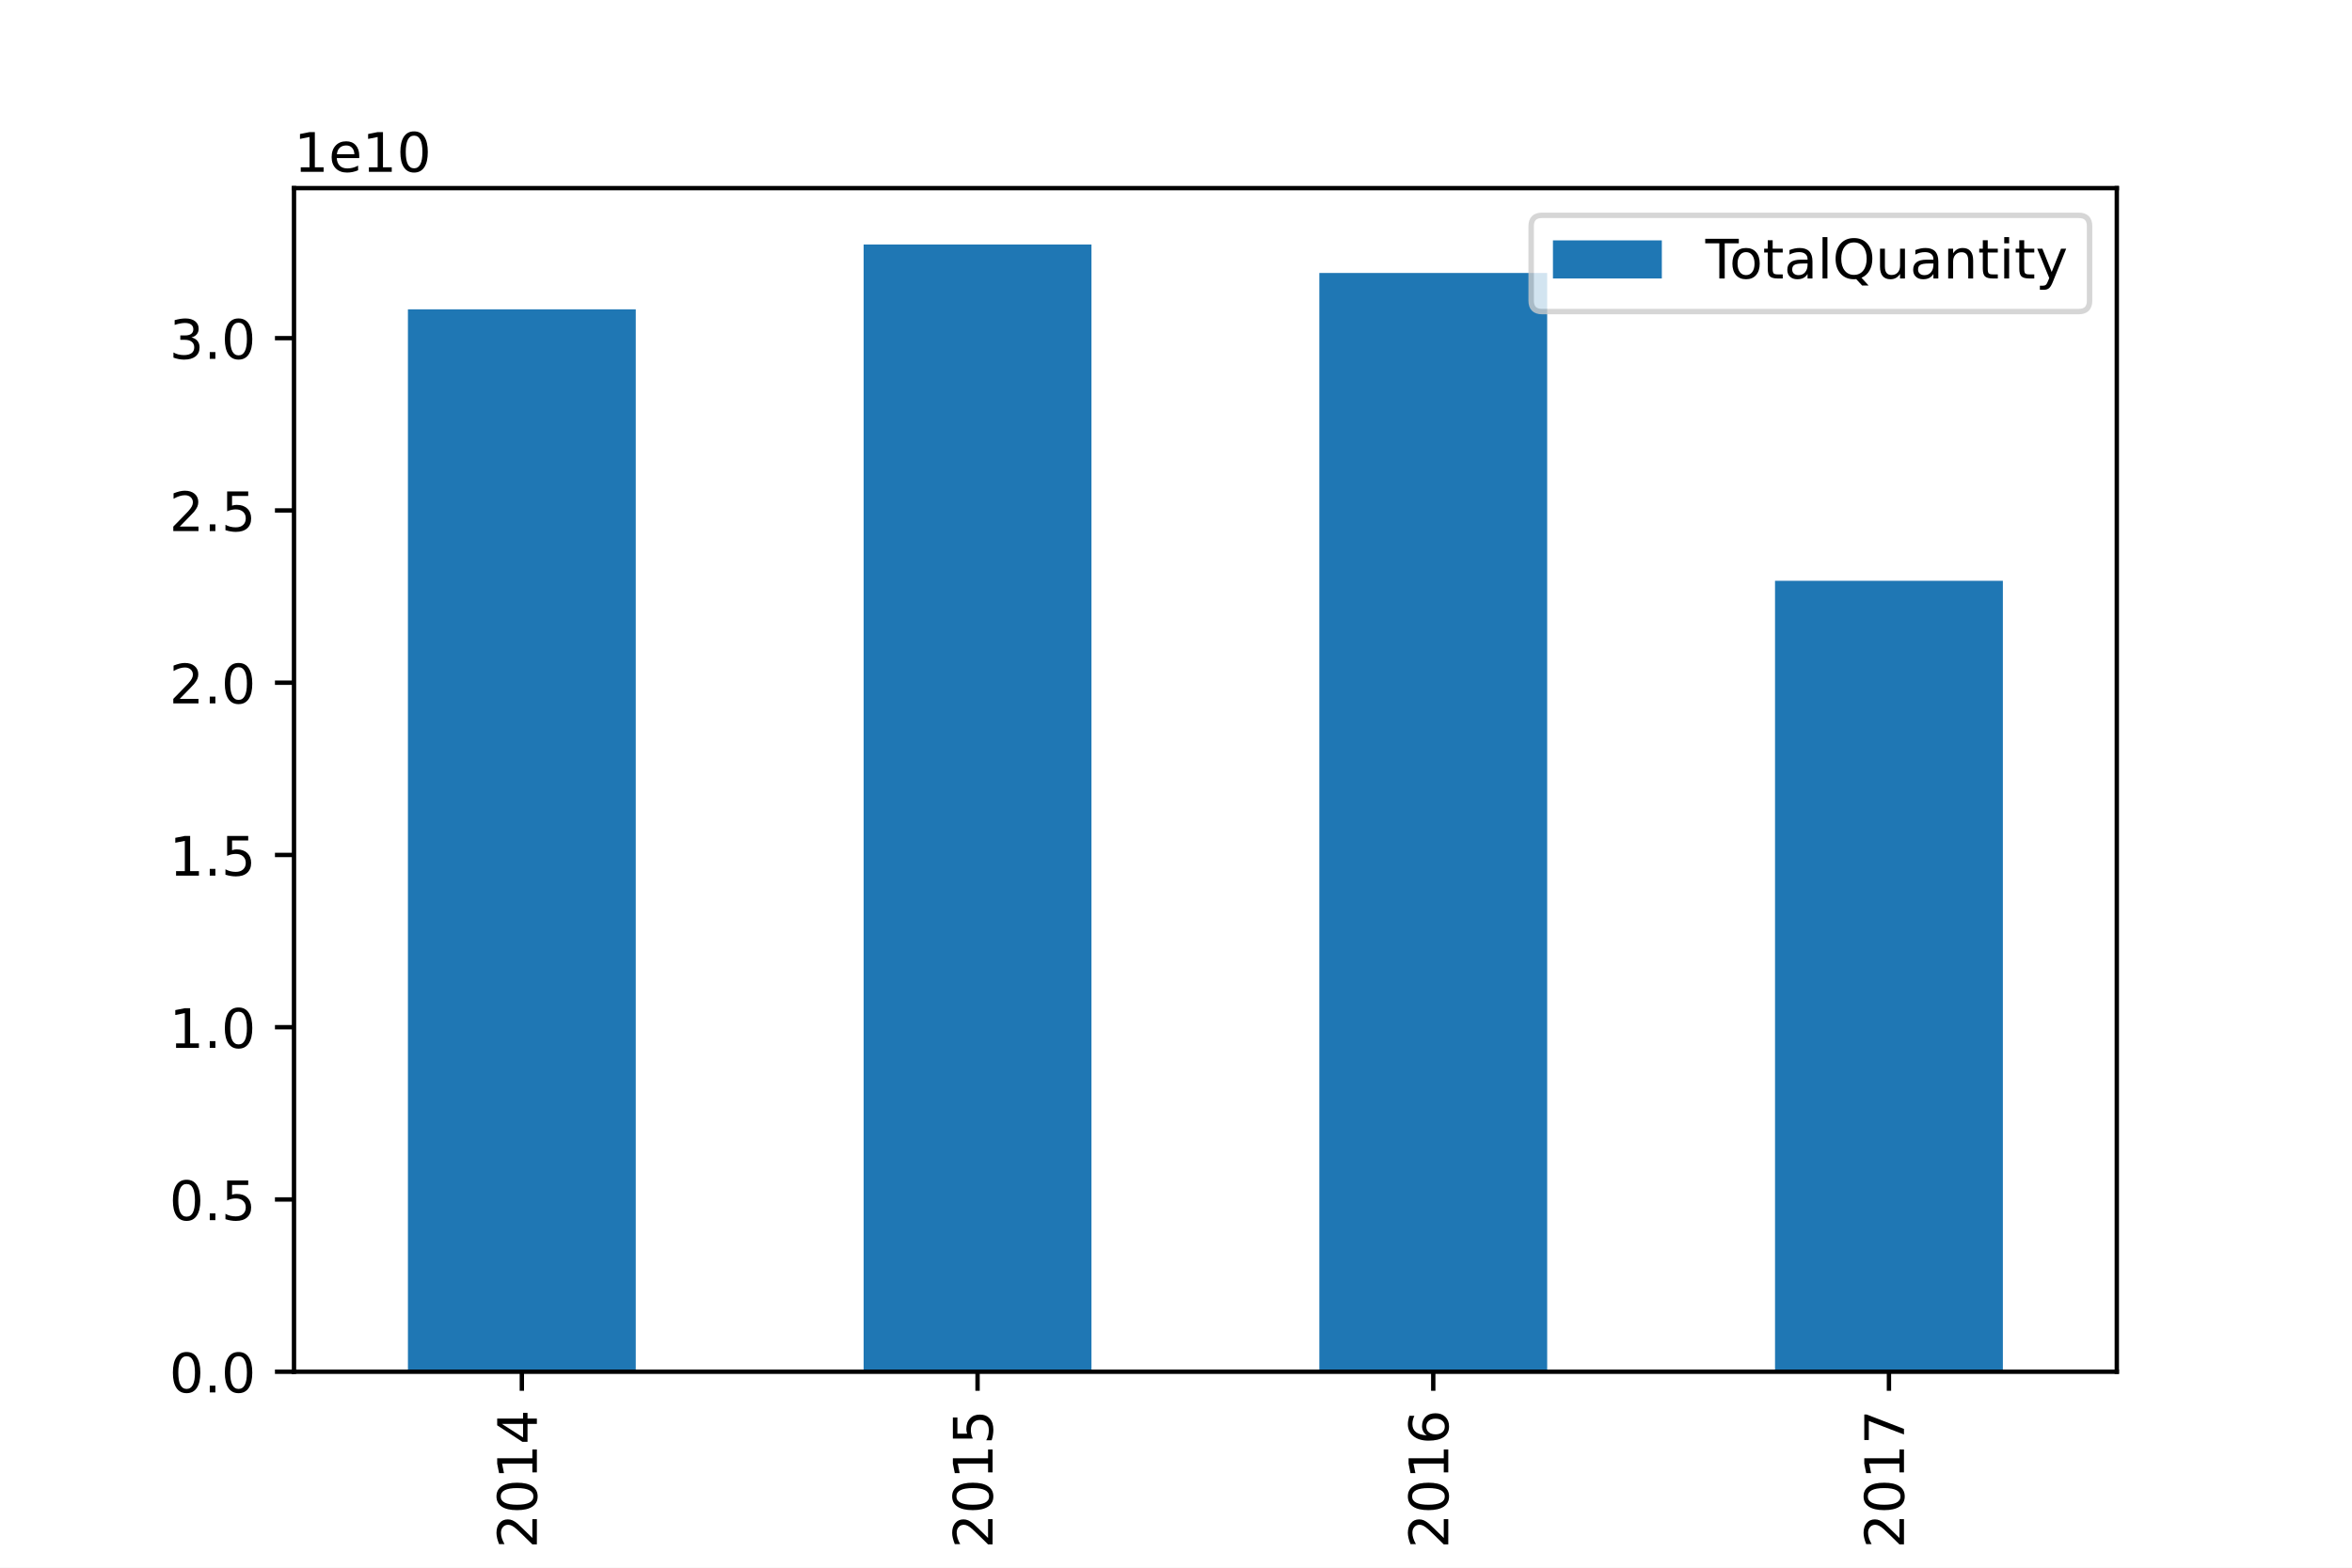
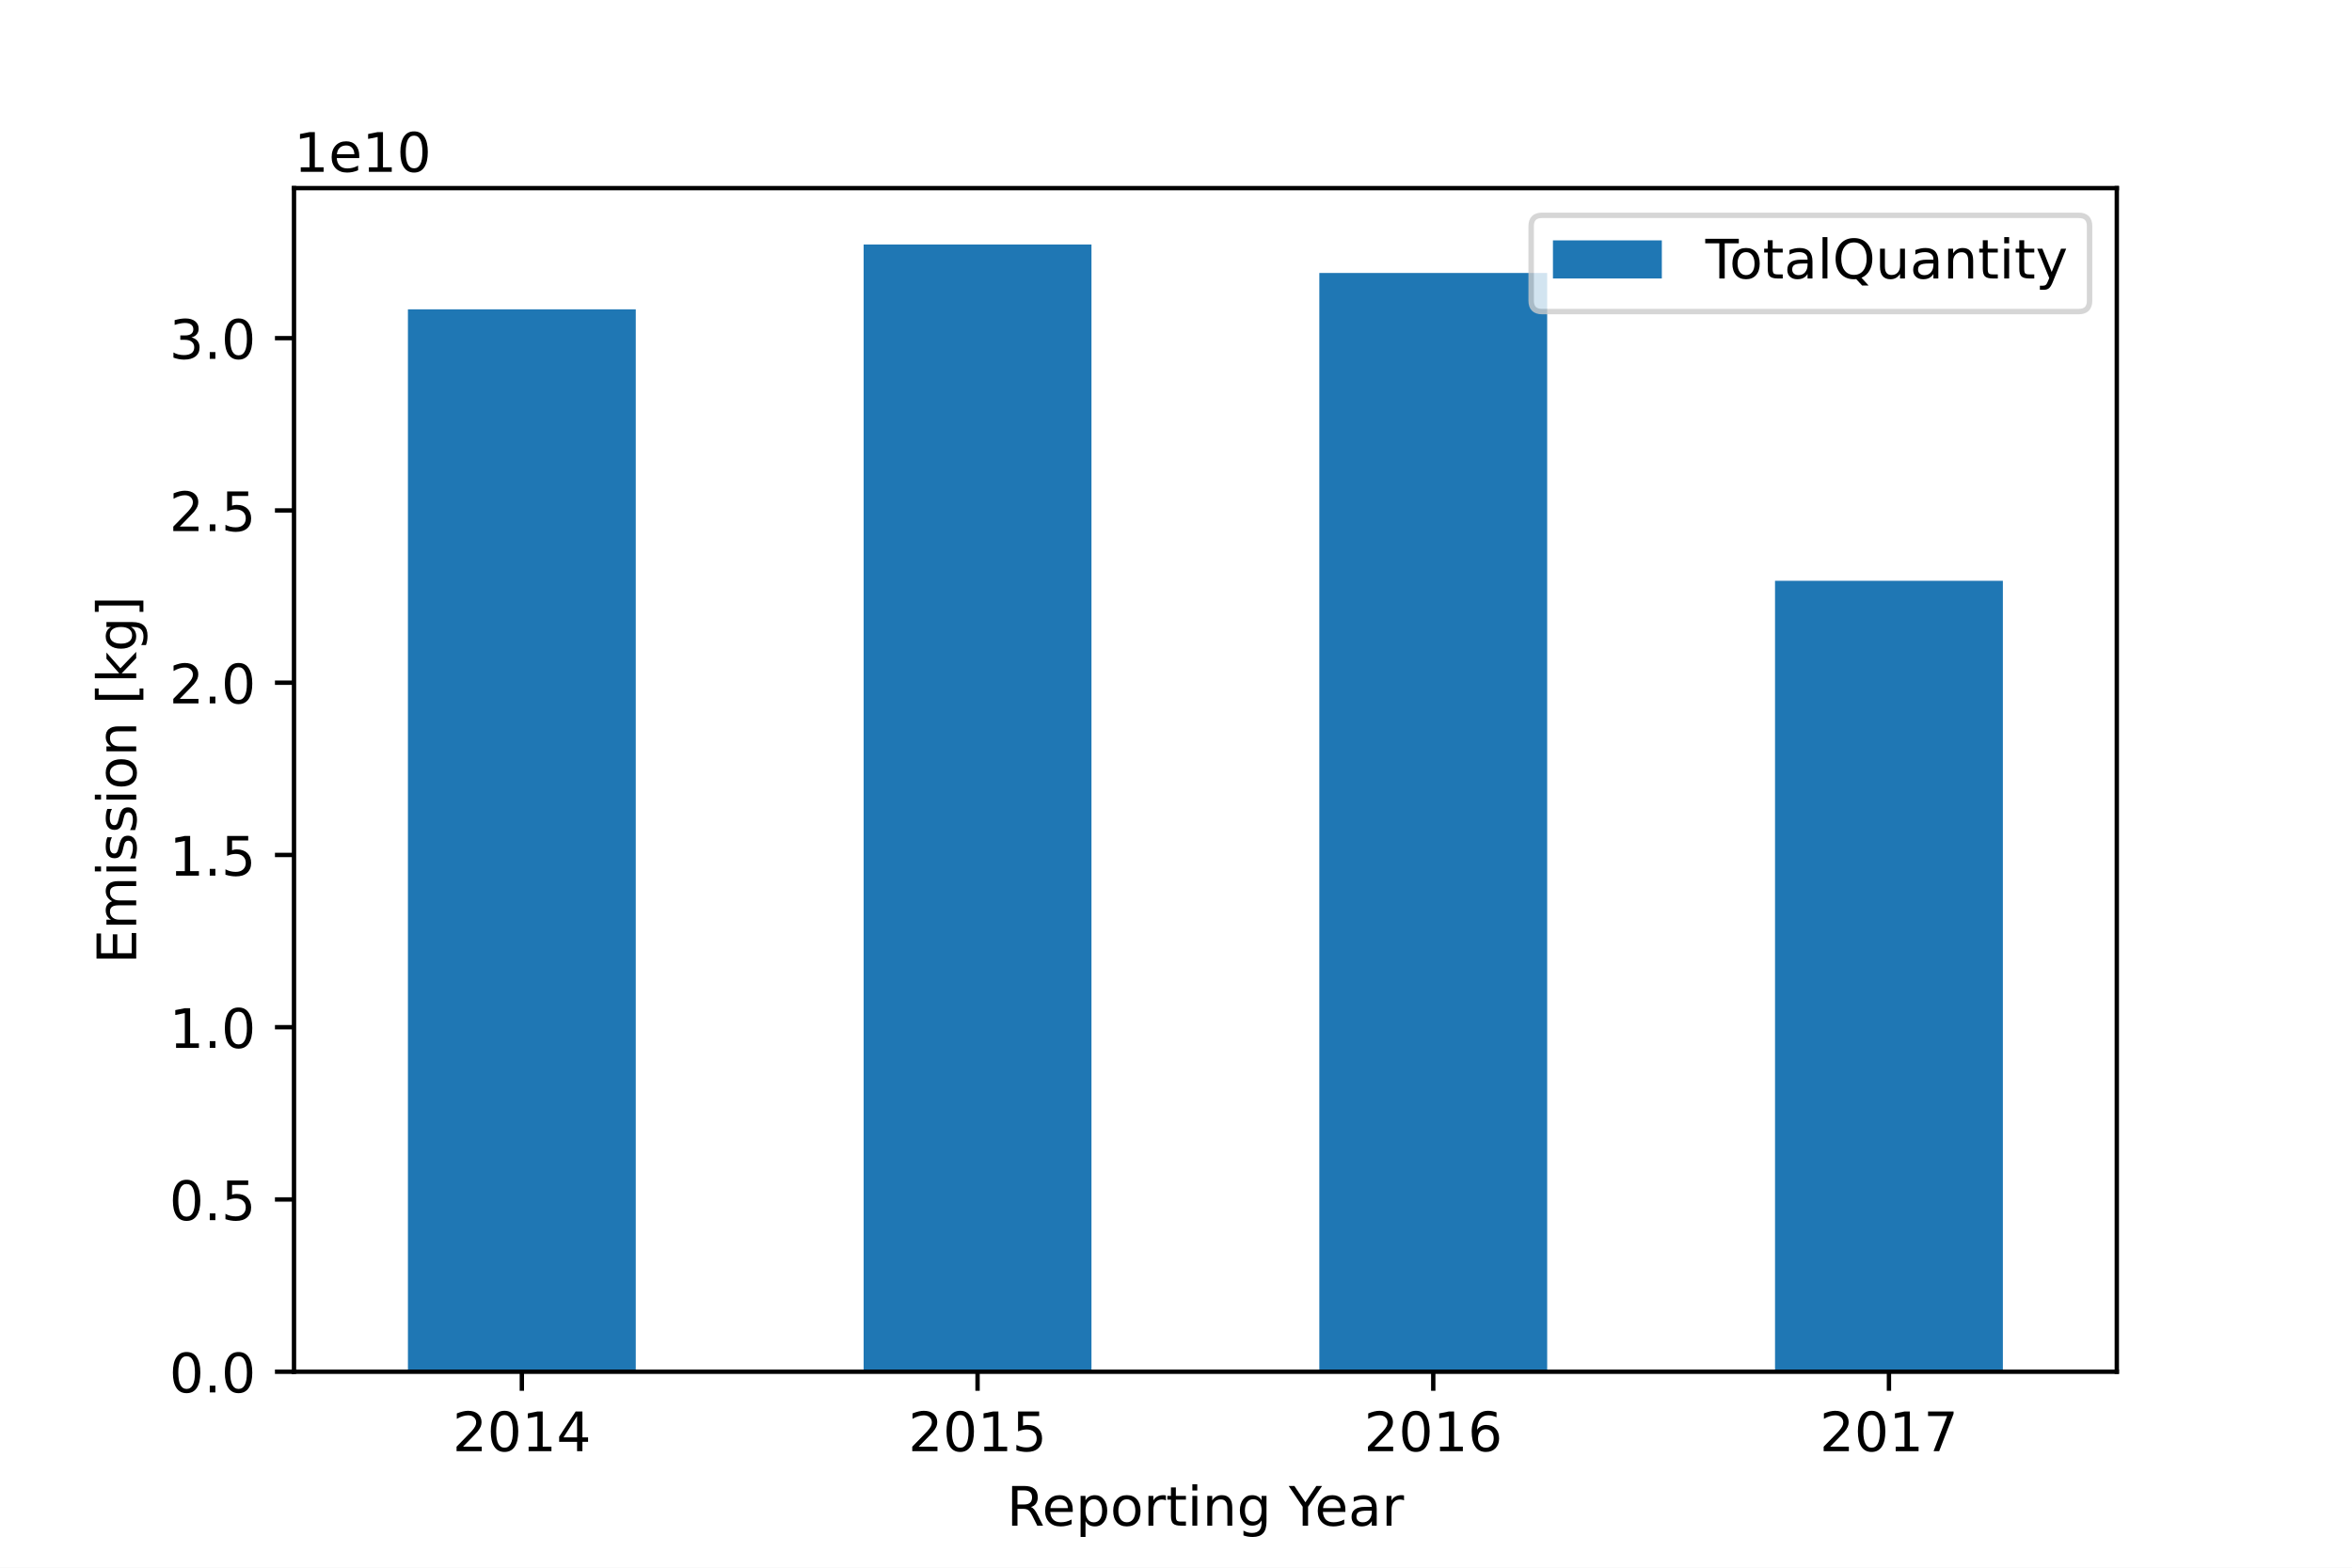
<svg xmlns="http://www.w3.org/2000/svg" xmlns:xlink="http://www.w3.org/1999/xlink" height="288pt" version="1.1" viewBox="0 0 432 288" width="432pt">
  <defs>
    <style type="text/css">*{stroke-linecap:butt;stroke-linejoin:round;}</style>
  </defs>
  <g id="figure_1">
    <g id="patch_1">
      <path d="M 0 288  L 432 288  L 432 0  L 0 0  z " style="fill:#ffffff;" />
    </g>
    <g id="axes_1">
      <g id="patch_2">
        <path d="M 54 252  L 388.8 252  L 388.8 34.56  L 54 34.56  z " style="fill:#ffffff;" />
      </g>
      <g id="patch_3">
-         <path clip-path="url(#p0f51250991)" d="M 74.925 252  L 116.775 252  L 116.775 56.832  L 74.925 56.832  z " style="fill:#1f77b4;" />
+         <path clip-path="url(#p184487296c)" d="M 74.925 252  L 116.775 252  L 116.775 56.832  L 74.925 56.832  z " style="fill:#1f77b4;" />
      </g>
      <g id="patch_4">
-         <path clip-path="url(#p0f51250991)" d="M 158.625 252  L 200.475 252  L 200.475 44.914  L 158.625 44.914  z " style="fill:#1f77b4;" />
+         <path clip-path="url(#p184487296c)" d="M 158.625 252  L 200.475 252  L 200.475 44.914  L 158.625 44.914  z " style="fill:#1f77b4;" />
      </g>
      <g id="patch_5">
-         <path clip-path="url(#p0f51250991)" d="M 242.325 252  L 284.175 252  L 284.175 50.142  L 242.325 50.142  z " style="fill:#1f77b4;" />
+         <path clip-path="url(#p184487296c)" d="M 242.325 252  L 284.175 252  L 284.175 50.142  L 242.325 50.142  z " style="fill:#1f77b4;" />
      </g>
      <g id="patch_6">
-         <path clip-path="url(#p0f51250991)" d="M 326.025 252  L 367.875 252  L 367.875 106.7  L 326.025 106.7  z " style="fill:#1f77b4;" />
+         <path clip-path="url(#p184487296c)" d="M 326.025 252  L 367.875 252  L 367.875 106.7  L 326.025 106.7  z " style="fill:#1f77b4;" />
      </g>
      <g id="matplotlib.axis_1">
        <g id="xtick_1">
          <g id="line2d_1">
            <defs>
-               <path d="M 0 0  L 0 3.5  " id="m04327b9384" style="stroke:#000000;stroke-width:0.8;" />
-             </defs>
-             <g>
-               <use style="stroke:#000000;stroke-width:0.8;" x="95.85" xlink:href="#m04327b9384" y="252" />
+               <path d="M 0 0  L 0 3.5  " id="m93d035a1a4" style="stroke:#000000;stroke-width:0.8;" />
+             </defs>
+             <g>
+               <use style="stroke:#000000;stroke-width:0.8;" x="95.85" xlink:href="#m93d035a1a4" y="252" />
            </g>
          </g>
          <g id="text_1">
-             <g transform="translate(98.60938 284.45)rotate(-90)scale(0.1 -0.1)">
+             <g transform="translate(83.125 266.5984)scale(0.1 -0.1)">
              <defs>
                <path d="M 19.188 8.297  L 53.609 8.297  L 53.609 0  L 7.328 0  L 7.328 8.297  Q 12.938 14.109 22.625 23.891  Q 32.328 33.688 34.812 36.531  Q 39.547 41.844 41.422 45.531  Q 43.312 49.219 43.312 52.781  Q 43.312 58.594 39.234 62.25  Q 35.156 65.922 28.609 65.922  Q 23.969 65.922 18.812 64.312  Q 13.672 62.703 7.812 59.422  L 7.812 69.391  Q 13.766 71.781 18.938 73  Q 24.125 74.219 28.422 74.219  Q 39.75 74.219 46.484 68.547  Q 53.219 62.891 53.219 53.422  Q 53.219 48.922 51.531 44.891  Q 49.859 40.875 45.406 35.406  Q 44.188 33.984 37.641 27.219  Q 31.109 20.453 19.188 8.297  z " id="DejaVuSans-50" />
                <path d="M 31.781 66.406  Q 24.172 66.406 20.328 58.906  Q 16.5 51.422 16.5 36.375  Q 16.5 21.391 20.328 13.891  Q 24.172 6.391 31.781 6.391  Q 39.453 6.391 43.281 13.891  Q 47.125 21.391 47.125 36.375  Q 47.125 51.422 43.281 58.906  Q 39.453 66.406 31.781 66.406  z M 31.781 74.219  Q 44.047 74.219 50.516 64.516  Q 56.984 54.828 56.984 36.375  Q 56.984 17.969 50.516 8.266  Q 44.047 -1.422 31.781 -1.422  Q 19.531 -1.422 13.062 8.266  Q 6.594 17.969 6.594 36.375  Q 6.594 54.828 13.062 64.516  Q 19.531 74.219 31.781 74.219  z " id="DejaVuSans-48" />
                <path d="M 12.406 8.297  L 28.516 8.297  L 28.516 63.922  L 10.984 60.406  L 10.984 69.391  L 28.422 72.906  L 38.281 72.906  L 38.281 8.297  L 54.391 8.297  L 54.391 0  L 12.406 0  z " id="DejaVuSans-49" />
                <path d="M 37.797 64.312  L 12.891 25.391  L 37.797 25.391  z M 35.203 72.906  L 47.609 72.906  L 47.609 25.391  L 58.016 25.391  L 58.016 17.188  L 47.609 17.188  L 47.609 0  L 37.797 0  L 37.797 17.188  L 4.891 17.188  L 4.891 26.703  z " id="DejaVuSans-52" />
              </defs>
              <use xlink:href="#DejaVuSans-50" />
              <use x="63.623" xlink:href="#DejaVuSans-48" />
              <use x="127.246" xlink:href="#DejaVuSans-49" />
              <use x="190.869" xlink:href="#DejaVuSans-52" />
            </g>
          </g>
        </g>
        <g id="xtick_2">
          <g id="line2d_2">
            <g>
-               <use style="stroke:#000000;stroke-width:0.8;" x="179.55" xlink:href="#m04327b9384" y="252" />
+               <use style="stroke:#000000;stroke-width:0.8;" x="179.55" xlink:href="#m93d035a1a4" y="252" />
            </g>
          </g>
          <g id="text_2">
-             <g transform="translate(182.3094 284.45)rotate(-90)scale(0.1 -0.1)">
+             <g transform="translate(166.825 266.5984)scale(0.1 -0.1)">
              <defs>
                <path d="M 10.797 72.906  L 49.516 72.906  L 49.516 64.594  L 19.828 64.594  L 19.828 46.734  Q 21.969 47.469 24.109 47.828  Q 26.266 48.188 28.422 48.188  Q 40.625 48.188 47.75 41.5  Q 54.891 34.812 54.891 23.391  Q 54.891 11.625 47.562 5.094  Q 40.234 -1.422 26.906 -1.422  Q 22.312 -1.422 17.547 -0.641  Q 12.797 0.141 7.719 1.703  L 7.719 11.625  Q 12.109 9.234 16.797 8.062  Q 21.484 6.891 26.703 6.891  Q 35.156 6.891 40.078 11.328  Q 45.016 15.766 45.016 23.391  Q 45.016 31 40.078 35.438  Q 35.156 39.891 26.703 39.891  Q 22.75 39.891 18.812 39.016  Q 14.891 38.141 10.797 36.281  z " id="DejaVuSans-53" />
              </defs>
              <use xlink:href="#DejaVuSans-50" />
              <use x="63.623" xlink:href="#DejaVuSans-48" />
              <use x="127.246" xlink:href="#DejaVuSans-49" />
              <use x="190.869" xlink:href="#DejaVuSans-53" />
            </g>
          </g>
        </g>
        <g id="xtick_3">
          <g id="line2d_3">
            <g>
-               <use style="stroke:#000000;stroke-width:0.8;" x="263.25" xlink:href="#m04327b9384" y="252" />
+               <use style="stroke:#000000;stroke-width:0.8;" x="263.25" xlink:href="#m93d035a1a4" y="252" />
            </g>
          </g>
          <g id="text_3">
-             <g transform="translate(266.0094 284.45)rotate(-90)scale(0.1 -0.1)">
+             <g transform="translate(250.525 266.5984)scale(0.1 -0.1)">
              <defs>
                <path d="M 33.016 40.375  Q 26.375 40.375 22.484 35.828  Q 18.609 31.297 18.609 23.391  Q 18.609 15.531 22.484 10.953  Q 26.375 6.391 33.016 6.391  Q 39.656 6.391 43.531 10.953  Q 47.406 15.531 47.406 23.391  Q 47.406 31.297 43.531 35.828  Q 39.656 40.375 33.016 40.375  z M 52.594 71.297  L 52.594 62.312  Q 48.875 64.062 45.094 64.984  Q 41.312 65.922 37.594 65.922  Q 27.828 65.922 22.672 59.328  Q 17.531 52.734 16.797 39.406  Q 19.672 43.656 24.016 45.922  Q 28.375 48.188 33.594 48.188  Q 44.578 48.188 50.953 41.516  Q 57.328 34.859 57.328 23.391  Q 57.328 12.156 50.688 5.359  Q 44.047 -1.422 33.016 -1.422  Q 20.359 -1.422 13.672 8.266  Q 6.984 17.969 6.984 36.375  Q 6.984 53.656 15.188 63.938  Q 23.391 74.219 37.203 74.219  Q 40.922 74.219 44.703 73.484  Q 48.484 72.75 52.594 71.297  z " id="DejaVuSans-54" />
              </defs>
              <use xlink:href="#DejaVuSans-50" />
              <use x="63.623" xlink:href="#DejaVuSans-48" />
              <use x="127.246" xlink:href="#DejaVuSans-49" />
              <use x="190.869" xlink:href="#DejaVuSans-54" />
            </g>
          </g>
        </g>
        <g id="xtick_4">
          <g id="line2d_4">
            <g>
-               <use style="stroke:#000000;stroke-width:0.8;" x="346.95" xlink:href="#m04327b9384" y="252" />
+               <use style="stroke:#000000;stroke-width:0.8;" x="346.95" xlink:href="#m93d035a1a4" y="252" />
            </g>
          </g>
          <g id="text_4">
-             <g transform="translate(349.7094 284.45)rotate(-90)scale(0.1 -0.1)">
+             <g transform="translate(334.225 266.5984)scale(0.1 -0.1)">
              <defs>
                <path d="M 8.203 72.906  L 55.078 72.906  L 55.078 68.703  L 28.609 0  L 18.312 0  L 43.219 64.594  L 8.203 64.594  z " id="DejaVuSans-55" />
              </defs>
              <use xlink:href="#DejaVuSans-50" />
              <use x="63.623" xlink:href="#DejaVuSans-48" />
              <use x="127.246" xlink:href="#DejaVuSans-49" />
              <use x="190.869" xlink:href="#DejaVuSans-55" />
            </g>
          </g>
        </g>
        <g id="text_5">
-           <g transform="translate(186.5055 296.0484)scale(0.1 -0.1)">
+           <g transform="translate(184.9164 280.2766)scale(0.1 -0.1)">
            <defs>
              <path d="M 44.391 34.188  Q 47.562 33.109 50.562 29.594  Q 53.562 26.078 56.594 19.922  L 66.609 0  L 56 0  L 46.688 18.703  Q 43.062 26.031 39.672 28.422  Q 36.281 30.812 30.422 30.812  L 19.672 30.812  L 19.672 0  L 9.812 0  L 9.812 72.906  L 32.078 72.906  Q 44.578 72.906 50.734 67.672  Q 56.891 62.453 56.891 51.906  Q 56.891 45.016 53.688 40.469  Q 50.484 35.938 44.391 34.188  z M 19.672 64.797  L 19.672 38.922  L 32.078 38.922  Q 39.203 38.922 42.844 42.219  Q 46.484 45.516 46.484 51.906  Q 46.484 58.297 42.844 61.547  Q 39.203 64.797 32.078 64.797  z " id="DejaVuSans-82" />
              <path d="M 56.203 29.594  L 56.203 25.203  L 14.891 25.203  Q 15.484 15.922 20.484 11.062  Q 25.484 6.203 34.422 6.203  Q 39.594 6.203 44.453 7.469  Q 49.312 8.734 54.109 11.281  L 54.109 2.781  Q 49.266 0.734 44.188 -0.344  Q 39.109 -1.422 33.891 -1.422  Q 20.797 -1.422 13.156 6.188  Q 5.516 13.812 5.516 26.812  Q 5.516 40.234 12.766 48.109  Q 20.016 56 32.328 56  Q 43.359 56 49.781 48.891  Q 56.203 41.797 56.203 29.594  z M 47.219 32.234  Q 47.125 39.594 43.094 43.984  Q 39.062 48.391 32.422 48.391  Q 24.906 48.391 20.391 44.141  Q 15.875 39.891 15.188 32.172  z " id="DejaVuSans-101" />
              <path d="M 18.109 8.203  L 18.109 -20.797  L 9.078 -20.797  L 9.078 54.688  L 18.109 54.688  L 18.109 46.391  Q 20.953 51.266 25.266 53.625  Q 29.594 56 35.594 56  Q 45.562 56 51.781 48.094  Q 58.016 40.188 58.016 27.297  Q 58.016 14.406 51.781 6.484  Q 45.562 -1.422 35.594 -1.422  Q 29.594 -1.422 25.266 0.953  Q 20.953 3.328 18.109 8.203  z M 48.688 27.297  Q 48.688 37.203 44.609 42.844  Q 40.531 48.484 33.406 48.484  Q 26.266 48.484 22.188 42.844  Q 18.109 37.203 18.109 27.297  Q 18.109 17.391 22.188 11.75  Q 26.266 6.109 33.406 6.109  Q 40.531 6.109 44.609 11.75  Q 48.688 17.391 48.688 27.297  z " id="DejaVuSans-112" />
              <path d="M 30.609 48.391  Q 23.391 48.391 19.188 42.75  Q 14.984 37.109 14.984 27.297  Q 14.984 17.484 19.156 11.844  Q 23.344 6.203 30.609 6.203  Q 37.797 6.203 41.984 11.859  Q 46.188 17.531 46.188 27.297  Q 46.188 37.016 41.984 42.703  Q 37.797 48.391 30.609 48.391  z M 30.609 56  Q 42.328 56 49.016 48.375  Q 55.719 40.766 55.719 27.297  Q 55.719 13.875 49.016 6.219  Q 42.328 -1.422 30.609 -1.422  Q 18.844 -1.422 12.172 6.219  Q 5.516 13.875 5.516 27.297  Q 5.516 40.766 12.172 48.375  Q 18.844 56 30.609 56  z " id="DejaVuSans-111" />
              <path d="M 41.109 46.297  Q 39.594 47.172 37.812 47.578  Q 36.031 48 33.891 48  Q 26.266 48 22.188 43.047  Q 18.109 38.094 18.109 28.812  L 18.109 0  L 9.078 0  L 9.078 54.688  L 18.109 54.688  L 18.109 46.188  Q 20.953 51.172 25.484 53.578  Q 30.031 56 36.531 56  Q 37.453 56 38.578 55.875  Q 39.703 55.766 41.062 55.516  z " id="DejaVuSans-114" />
              <path d="M 18.312 70.219  L 18.312 54.688  L 36.812 54.688  L 36.812 47.703  L 18.312 47.703  L 18.312 18.016  Q 18.312 11.328 20.141 9.422  Q 21.969 7.516 27.594 7.516  L 36.812 7.516  L 36.812 0  L 27.594 0  Q 17.188 0 13.234 3.875  Q 9.281 7.766 9.281 18.016  L 9.281 47.703  L 2.688 47.703  L 2.688 54.688  L 9.281 54.688  L 9.281 70.219  z " id="DejaVuSans-116" />
              <path d="M 9.422 54.688  L 18.406 54.688  L 18.406 0  L 9.422 0  z M 9.422 75.984  L 18.406 75.984  L 18.406 64.594  L 9.422 64.594  z " id="DejaVuSans-105" />
              <path d="M 54.891 33.016  L 54.891 0  L 45.906 0  L 45.906 32.719  Q 45.906 40.484 42.875 44.328  Q 39.844 48.188 33.797 48.188  Q 26.516 48.188 22.312 43.547  Q 18.109 38.922 18.109 30.906  L 18.109 0  L 9.078 0  L 9.078 54.688  L 18.109 54.688  L 18.109 46.188  Q 21.344 51.125 25.703 53.562  Q 30.078 56 35.797 56  Q 45.219 56 50.047 50.172  Q 54.891 44.344 54.891 33.016  z " id="DejaVuSans-110" />
              <path d="M 45.406 27.984  Q 45.406 37.75 41.375 43.109  Q 37.359 48.484 30.078 48.484  Q 22.859 48.484 18.828 43.109  Q 14.797 37.75 14.797 27.984  Q 14.797 18.266 18.828 12.891  Q 22.859 7.516 30.078 7.516  Q 37.359 7.516 41.375 12.891  Q 45.406 18.266 45.406 27.984  z M 54.391 6.781  Q 54.391 -7.172 48.188 -13.984  Q 42 -20.797 29.203 -20.797  Q 24.469 -20.797 20.266 -20.094  Q 16.062 -19.391 12.109 -17.922  L 12.109 -9.188  Q 16.062 -11.328 19.922 -12.344  Q 23.781 -13.375 27.781 -13.375  Q 36.625 -13.375 41.016 -8.766  Q 45.406 -4.156 45.406 5.172  L 45.406 9.625  Q 42.625 4.781 38.281 2.391  Q 33.938 0 27.875 0  Q 17.828 0 11.672 7.656  Q 5.516 15.328 5.516 27.984  Q 5.516 40.672 11.672 48.328  Q 17.828 56 27.875 56  Q 33.938 56 38.281 53.609  Q 42.625 51.219 45.406 46.391  L 45.406 54.688  L 54.391 54.688  z " id="DejaVuSans-103" />
+               <path id="DejaVuSans-32" />
              <path d="M -0.203 72.906  L 10.406 72.906  L 30.609 42.922  L 50.688 72.906  L 61.281 72.906  L 35.5 34.719  L 35.5 0  L 25.594 0  L 25.594 34.719  z " id="DejaVuSans-89" />
              <path d="M 34.281 27.484  Q 23.391 27.484 19.188 25  Q 14.984 22.516 14.984 16.5  Q 14.984 11.719 18.141 8.906  Q 21.297 6.109 26.703 6.109  Q 34.188 6.109 38.703 11.406  Q 43.219 16.703 43.219 25.484  L 43.219 27.484  z M 52.203 31.203  L 52.203 0  L 43.219 0  L 43.219 8.297  Q 40.141 3.328 35.547 0.953  Q 30.953 -1.422 24.312 -1.422  Q 15.922 -1.422 10.953 3.297  Q 6 8.016 6 15.922  Q 6 25.141 12.172 29.828  Q 18.359 34.516 30.609 34.516  L 43.219 34.516  L 43.219 35.406  Q 43.219 41.609 39.141 45  Q 35.062 48.391 27.688 48.391  Q 23 48.391 18.547 47.266  Q 14.109 46.141 10.016 43.891  L 10.016 52.203  Q 14.938 54.109 19.578 55.047  Q 24.219 56 28.609 56  Q 40.484 56 46.344 49.844  Q 52.203 43.703 52.203 31.203  z " id="DejaVuSans-97" />
            </defs>
            <use xlink:href="#DejaVuSans-82" />
            <use x="64.982" xlink:href="#DejaVuSans-101" />
            <use x="126.506" xlink:href="#DejaVuSans-112" />
            <use x="189.982" xlink:href="#DejaVuSans-111" />
            <use x="251.164" xlink:href="#DejaVuSans-114" />
            <use x="292.277" xlink:href="#DejaVuSans-116" />
            <use x="331.486" xlink:href="#DejaVuSans-105" />
            <use x="359.27" xlink:href="#DejaVuSans-110" />
            <use x="422.648" xlink:href="#DejaVuSans-103" />
-             <use x="486.125" xlink:href="#DejaVuSans-89" />
-             <use x="533.959" xlink:href="#DejaVuSans-101" />
-             <use x="595.482" xlink:href="#DejaVuSans-97" />
-             <use x="656.762" xlink:href="#DejaVuSans-114" />
+             <use x="486.125" xlink:href="#DejaVuSans-32" />
+             <use x="517.912" xlink:href="#DejaVuSans-89" />
+             <use x="565.746" xlink:href="#DejaVuSans-101" />
+             <use x="627.27" xlink:href="#DejaVuSans-97" />
+             <use x="688.549" xlink:href="#DejaVuSans-114" />
          </g>
        </g>
      </g>
      <g id="matplotlib.axis_2">
        <g id="ytick_1">
          <g id="line2d_5">
            <defs>
-               <path d="M 0 0  L -3.5 0  " id="m71b31d3c7b" style="stroke:#000000;stroke-width:0.8;" />
-             </defs>
-             <g>
-               <use style="stroke:#000000;stroke-width:0.8;" x="54" xlink:href="#m71b31d3c7b" y="252" />
+               <path d="M 0 0  L -3.5 0  " id="m2674ba7f53" style="stroke:#000000;stroke-width:0.8;" />
+             </defs>
+             <g>
+               <use style="stroke:#000000;stroke-width:0.8;" x="54" xlink:href="#m2674ba7f53" y="252" />
            </g>
          </g>
          <g id="text_6">
            <g transform="translate(31.09688 255.7992)scale(0.1 -0.1)">
              <defs>
                <path d="M 10.688 12.406  L 21 12.406  L 21 0  L 10.688 0  z " id="DejaVuSans-46" />
              </defs>
              <use xlink:href="#DejaVuSans-48" />
              <use x="63.623" xlink:href="#DejaVuSans-46" />
              <use x="95.41" xlink:href="#DejaVuSans-48" />
            </g>
          </g>
        </g>
        <g id="ytick_2">
          <g id="line2d_6">
            <g>
-               <use style="stroke:#000000;stroke-width:0.8;" x="54" xlink:href="#m71b31d3c7b" y="220.354" />
+               <use style="stroke:#000000;stroke-width:0.8;" x="54" xlink:href="#m2674ba7f53" y="220.354" />
            </g>
          </g>
          <g id="text_7">
            <g transform="translate(31.09688 224.1531)scale(0.1 -0.1)">
              <use xlink:href="#DejaVuSans-48" />
              <use x="63.623" xlink:href="#DejaVuSans-46" />
              <use x="95.41" xlink:href="#DejaVuSans-53" />
            </g>
          </g>
        </g>
        <g id="ytick_3">
          <g id="line2d_7">
            <g>
-               <use style="stroke:#000000;stroke-width:0.8;" x="54" xlink:href="#m71b31d3c7b" y="188.708" />
+               <use style="stroke:#000000;stroke-width:0.8;" x="54" xlink:href="#m2674ba7f53" y="188.708" />
            </g>
          </g>
          <g id="text_8">
            <g transform="translate(31.09688 192.507)scale(0.1 -0.1)">
              <use xlink:href="#DejaVuSans-49" />
              <use x="63.623" xlink:href="#DejaVuSans-46" />
              <use x="95.41" xlink:href="#DejaVuSans-48" />
            </g>
          </g>
        </g>
        <g id="ytick_4">
          <g id="line2d_8">
            <g>
-               <use style="stroke:#000000;stroke-width:0.8;" x="54" xlink:href="#m71b31d3c7b" y="157.062" />
+               <use style="stroke:#000000;stroke-width:0.8;" x="54" xlink:href="#m2674ba7f53" y="157.062" />
            </g>
          </g>
          <g id="text_9">
            <g transform="translate(31.09688 160.8609)scale(0.1 -0.1)">
              <use xlink:href="#DejaVuSans-49" />
              <use x="63.623" xlink:href="#DejaVuSans-46" />
              <use x="95.41" xlink:href="#DejaVuSans-53" />
            </g>
          </g>
        </g>
        <g id="ytick_5">
          <g id="line2d_9">
            <g>
-               <use style="stroke:#000000;stroke-width:0.8;" x="54" xlink:href="#m71b31d3c7b" y="125.416" />
+               <use style="stroke:#000000;stroke-width:0.8;" x="54" xlink:href="#m2674ba7f53" y="125.416" />
            </g>
          </g>
          <g id="text_10">
            <g transform="translate(31.09688 129.2148)scale(0.1 -0.1)">
              <use xlink:href="#DejaVuSans-50" />
              <use x="63.623" xlink:href="#DejaVuSans-46" />
              <use x="95.41" xlink:href="#DejaVuSans-48" />
            </g>
          </g>
        </g>
        <g id="ytick_6">
          <g id="line2d_10">
            <g>
-               <use style="stroke:#000000;stroke-width:0.8;" x="54" xlink:href="#m71b31d3c7b" y="93.77" />
+               <use style="stroke:#000000;stroke-width:0.8;" x="54" xlink:href="#m2674ba7f53" y="93.77" />
            </g>
          </g>
          <g id="text_11">
            <g transform="translate(31.09688 97.56875)scale(0.1 -0.1)">
              <use xlink:href="#DejaVuSans-50" />
              <use x="63.623" xlink:href="#DejaVuSans-46" />
              <use x="95.41" xlink:href="#DejaVuSans-53" />
            </g>
          </g>
        </g>
        <g id="ytick_7">
          <g id="line2d_11">
            <g>
-               <use style="stroke:#000000;stroke-width:0.8;" x="54" xlink:href="#m71b31d3c7b" y="62.123" />
+               <use style="stroke:#000000;stroke-width:0.8;" x="54" xlink:href="#m2674ba7f53" y="62.123" />
            </g>
          </g>
          <g id="text_12">
            <g transform="translate(31.09688 65.92265)scale(0.1 -0.1)">
              <defs>
                <path d="M 40.578 39.312  Q 47.656 37.797 51.625 33  Q 55.609 28.219 55.609 21.188  Q 55.609 10.406 48.188 4.484  Q 40.766 -1.422 27.094 -1.422  Q 22.516 -1.422 17.656 -0.516  Q 12.797 0.391 7.625 2.203  L 7.625 11.719  Q 11.719 9.328 16.594 8.109  Q 21.484 6.891 26.812 6.891  Q 36.078 6.891 40.938 10.547  Q 45.797 14.203 45.797 21.188  Q 45.797 27.641 41.281 31.266  Q 36.766 34.906 28.719 34.906  L 20.219 34.906  L 20.219 43.016  L 29.109 43.016  Q 36.375 43.016 40.234 45.922  Q 44.094 48.828 44.094 54.297  Q 44.094 59.906 40.109 62.906  Q 36.141 65.922 28.719 65.922  Q 24.656 65.922 20.016 65.031  Q 15.375 64.156 9.812 62.312  L 9.812 71.094  Q 15.438 72.656 20.344 73.438  Q 25.25 74.219 29.594 74.219  Q 40.828 74.219 47.359 69.109  Q 53.906 64.016 53.906 55.328  Q 53.906 49.266 50.438 45.094  Q 46.969 40.922 40.578 39.312  z " id="DejaVuSans-51" />
              </defs>
              <use xlink:href="#DejaVuSans-51" />
              <use x="63.623" xlink:href="#DejaVuSans-46" />
              <use x="95.41" xlink:href="#DejaVuSans-48" />
            </g>
          </g>
        </g>
        <g id="text_13">
+           <g transform="translate(25.01719 177.0855)rotate(-90)scale(0.1 -0.1)">
+             <defs>
+               <path d="M 9.812 72.906  L 55.906 72.906  L 55.906 64.594  L 19.672 64.594  L 19.672 43.016  L 54.391 43.016  L 54.391 34.719  L 19.672 34.719  L 19.672 8.297  L 56.781 8.297  L 56.781 0  L 9.812 0  z " id="DejaVuSans-69" />
+               <path d="M 52 44.188  Q 55.375 50.25 60.062 53.125  Q 64.75 56 71.094 56  Q 79.641 56 84.281 50.016  Q 88.922 44.047 88.922 33.016  L 88.922 0  L 79.891 0  L 79.891 32.719  Q 79.891 40.578 77.094 44.375  Q 74.312 48.188 68.609 48.188  Q 61.625 48.188 57.562 43.547  Q 53.516 38.922 53.516 30.906  L 53.516 0  L 44.484 0  L 44.484 32.719  Q 44.484 40.625 41.703 44.406  Q 38.922 48.188 33.109 48.188  Q 26.219 48.188 22.156 43.531  Q 18.109 38.875 18.109 30.906  L 18.109 0  L 9.078 0  L 9.078 54.688  L 18.109 54.688  L 18.109 46.188  Q 21.188 51.219 25.484 53.609  Q 29.781 56 35.688 56  Q 41.656 56 45.828 52.969  Q 50 49.953 52 44.188  z " id="DejaVuSans-109" />
+               <path d="M 44.281 53.078  L 44.281 44.578  Q 40.484 46.531 36.375 47.5  Q 32.281 48.484 27.875 48.484  Q 21.188 48.484 17.844 46.438  Q 14.5 44.391 14.5 40.281  Q 14.5 37.156 16.891 35.375  Q 19.281 33.594 26.516 31.984  L 29.594 31.297  Q 39.156 29.25 43.188 25.516  Q 47.219 21.781 47.219 15.094  Q 47.219 7.469 41.188 3.016  Q 35.156 -1.422 24.609 -1.422  Q 20.219 -1.422 15.453 -0.562  Q 10.688 0.297 5.422 2  L 5.422 11.281  Q 10.406 8.688 15.234 7.391  Q 20.062 6.109 24.812 6.109  Q 31.156 6.109 34.562 8.281  Q 37.984 10.453 37.984 14.406  Q 37.984 18.062 35.516 20.016  Q 33.062 21.969 24.703 23.781  L 21.578 24.516  Q 13.234 26.266 9.516 29.906  Q 5.812 33.547 5.812 39.891  Q 5.812 47.609 11.281 51.797  Q 16.75 56 26.812 56  Q 31.781 56 36.172 55.266  Q 40.578 54.547 44.281 53.078  z " id="DejaVuSans-115" />
+               <path d="M 8.594 75.984  L 29.297 75.984  L 29.297 69  L 17.578 69  L 17.578 -6.203  L 29.297 -6.203  L 29.297 -13.188  L 8.594 -13.188  z " id="DejaVuSans-91" />
+               <path d="M 9.078 75.984  L 18.109 75.984  L 18.109 31.109  L 44.922 54.688  L 56.391 54.688  L 27.391 29.109  L 57.625 0  L 45.906 0  L 18.109 26.703  L 18.109 0  L 9.078 0  z " id="DejaVuSans-107" />
+               <path d="M 30.422 75.984  L 30.422 -13.188  L 9.719 -13.188  L 9.719 -6.203  L 21.391 -6.203  L 21.391 69  L 9.719 69  L 9.719 75.984  z " id="DejaVuSans-93" />
+             </defs>
+             <use xlink:href="#DejaVuSans-69" />
+             <use x="63.184" xlink:href="#DejaVuSans-109" />
+             <use x="160.596" xlink:href="#DejaVuSans-105" />
+             <use x="188.379" xlink:href="#DejaVuSans-115" />
+             <use x="240.479" xlink:href="#DejaVuSans-115" />
+             <use x="292.578" xlink:href="#DejaVuSans-105" />
+             <use x="320.361" xlink:href="#DejaVuSans-111" />
+             <use x="381.543" xlink:href="#DejaVuSans-110" />
+             <use x="444.922" xlink:href="#DejaVuSans-32" />
+             <use x="476.709" xlink:href="#DejaVuSans-91" />
+             <use x="515.723" xlink:href="#DejaVuSans-107" />
+             <use x="573.633" xlink:href="#DejaVuSans-103" />
+             <use x="637.109" xlink:href="#DejaVuSans-93" />
+           </g>
+         </g>
+         <g id="text_14">
          <g transform="translate(54 31.56)scale(0.1 -0.1)">
            <use xlink:href="#DejaVuSans-49" />
            <use x="63.623" xlink:href="#DejaVuSans-101" />
            <use x="125.146" xlink:href="#DejaVuSans-49" />
            <use x="188.77" xlink:href="#DejaVuSans-48" />
          </g>
        </g>
      </g>
      <g id="patch_7">
        <path d="M 54 252  L 54 34.56  " style="fill:none;stroke:#000000;stroke-linecap:square;stroke-linejoin:miter;stroke-width:0.8;" />
      </g>
      <g id="patch_8">
        <path d="M 388.8 252  L 388.8 34.56  " style="fill:none;stroke:#000000;stroke-linecap:square;stroke-linejoin:miter;stroke-width:0.8;" />
      </g>
      <g id="patch_9">
        <path d="M 54 252  L 388.8 252  " style="fill:none;stroke:#000000;stroke-linecap:square;stroke-linejoin:miter;stroke-width:0.8;" />
      </g>
      <g id="patch_10">
        <path d="M 54 34.56  L 388.8 34.56  " style="fill:none;stroke:#000000;stroke-linecap:square;stroke-linejoin:miter;stroke-width:0.8;" />
      </g>
      <g id="legend_1">
        <g id="patch_11">
          <path d="M 283.234 57.238  L 381.8 57.238  Q 383.8 57.238 383.8 55.238  L 383.8 41.56  Q 383.8 39.56 381.8 39.56  L 283.234 39.56  Q 281.234 39.56 281.234 41.56  L 281.234 55.238  Q 281.234 57.238 283.234 57.238  z " style="fill:#ffffff;opacity:0.8;stroke:#cccccc;stroke-linejoin:miter;" />
        </g>
        <g id="patch_12">
          <path d="M 285.234 51.158  L 305.234 51.158  L 305.234 44.158  L 285.234 44.158  z " style="fill:#1f77b4;" />
        </g>
-         <g id="text_14">
+         <g id="text_15">
          <g transform="translate(313.2344 51.15844)scale(0.1 -0.1)">
            <defs>
              <path d="M -0.297 72.906  L 61.375 72.906  L 61.375 64.594  L 35.5 64.594  L 35.5 0  L 25.594 0  L 25.594 64.594  L -0.297 64.594  z " id="DejaVuSans-84" />
              <path d="M 9.422 75.984  L 18.406 75.984  L 18.406 0  L 9.422 0  z " id="DejaVuSans-108" />
              <path d="M 39.406 66.219  Q 28.656 66.219 22.328 58.203  Q 16.016 50.203 16.016 36.375  Q 16.016 22.609 22.328 14.594  Q 28.656 6.594 39.406 6.594  Q 50.141 6.594 56.422 14.594  Q 62.703 22.609 62.703 36.375  Q 62.703 50.203 56.422 58.203  Q 50.141 66.219 39.406 66.219  z M 53.219 1.312  L 66.219 -12.891  L 54.297 -12.891  L 43.5 -1.219  Q 41.891 -1.312 41.031 -1.359  Q 40.188 -1.422 39.406 -1.422  Q 24.031 -1.422 14.812 8.859  Q 5.609 19.141 5.609 36.375  Q 5.609 53.656 14.812 63.938  Q 24.031 74.219 39.406 74.219  Q 54.734 74.219 63.906 63.938  Q 73.094 53.656 73.094 36.375  Q 73.094 23.688 67.984 14.641  Q 62.891 5.609 53.219 1.312  z " id="DejaVuSans-81" />
              <path d="M 8.5 21.578  L 8.5 54.688  L 17.484 54.688  L 17.484 21.922  Q 17.484 14.156 20.5 10.266  Q 23.531 6.391 29.594 6.391  Q 36.859 6.391 41.078 11.031  Q 45.312 15.672 45.312 23.688  L 45.312 54.688  L 54.297 54.688  L 54.297 0  L 45.312 0  L 45.312 8.406  Q 42.047 3.422 37.719 1  Q 33.406 -1.422 27.688 -1.422  Q 18.266 -1.422 13.375 4.438  Q 8.5 10.297 8.5 21.578  z M 31.109 56  z " id="DejaVuSans-117" />
              <path d="M 32.172 -5.078  Q 28.375 -14.844 24.75 -17.812  Q 21.141 -20.797 15.094 -20.797  L 7.906 -20.797  L 7.906 -13.281  L 13.188 -13.281  Q 16.891 -13.281 18.938 -11.516  Q 21 -9.766 23.484 -3.219  L 25.094 0.875  L 2.984 54.688  L 12.5 54.688  L 29.594 11.922  L 46.688 54.688  L 56.203 54.688  z " id="DejaVuSans-121" />
            </defs>
            <use xlink:href="#DejaVuSans-84" />
            <use x="44.084" xlink:href="#DejaVuSans-111" />
            <use x="105.266" xlink:href="#DejaVuSans-116" />
            <use x="144.475" xlink:href="#DejaVuSans-97" />
            <use x="205.754" xlink:href="#DejaVuSans-108" />
            <use x="233.537" xlink:href="#DejaVuSans-81" />
            <use x="312.248" xlink:href="#DejaVuSans-117" />
            <use x="375.627" xlink:href="#DejaVuSans-97" />
            <use x="436.906" xlink:href="#DejaVuSans-110" />
            <use x="500.285" xlink:href="#DejaVuSans-116" />
            <use x="539.494" xlink:href="#DejaVuSans-105" />
            <use x="567.277" xlink:href="#DejaVuSans-116" />
            <use x="606.486" xlink:href="#DejaVuSans-121" />
          </g>
        </g>
      </g>
    </g>
  </g>
  <defs>
-     <clipPath id="p0f51250991">
+     <clipPath id="p184487296c">
      <rect height="217.44" width="334.8" x="54" y="34.56" />
    </clipPath>
  </defs>
</svg>
